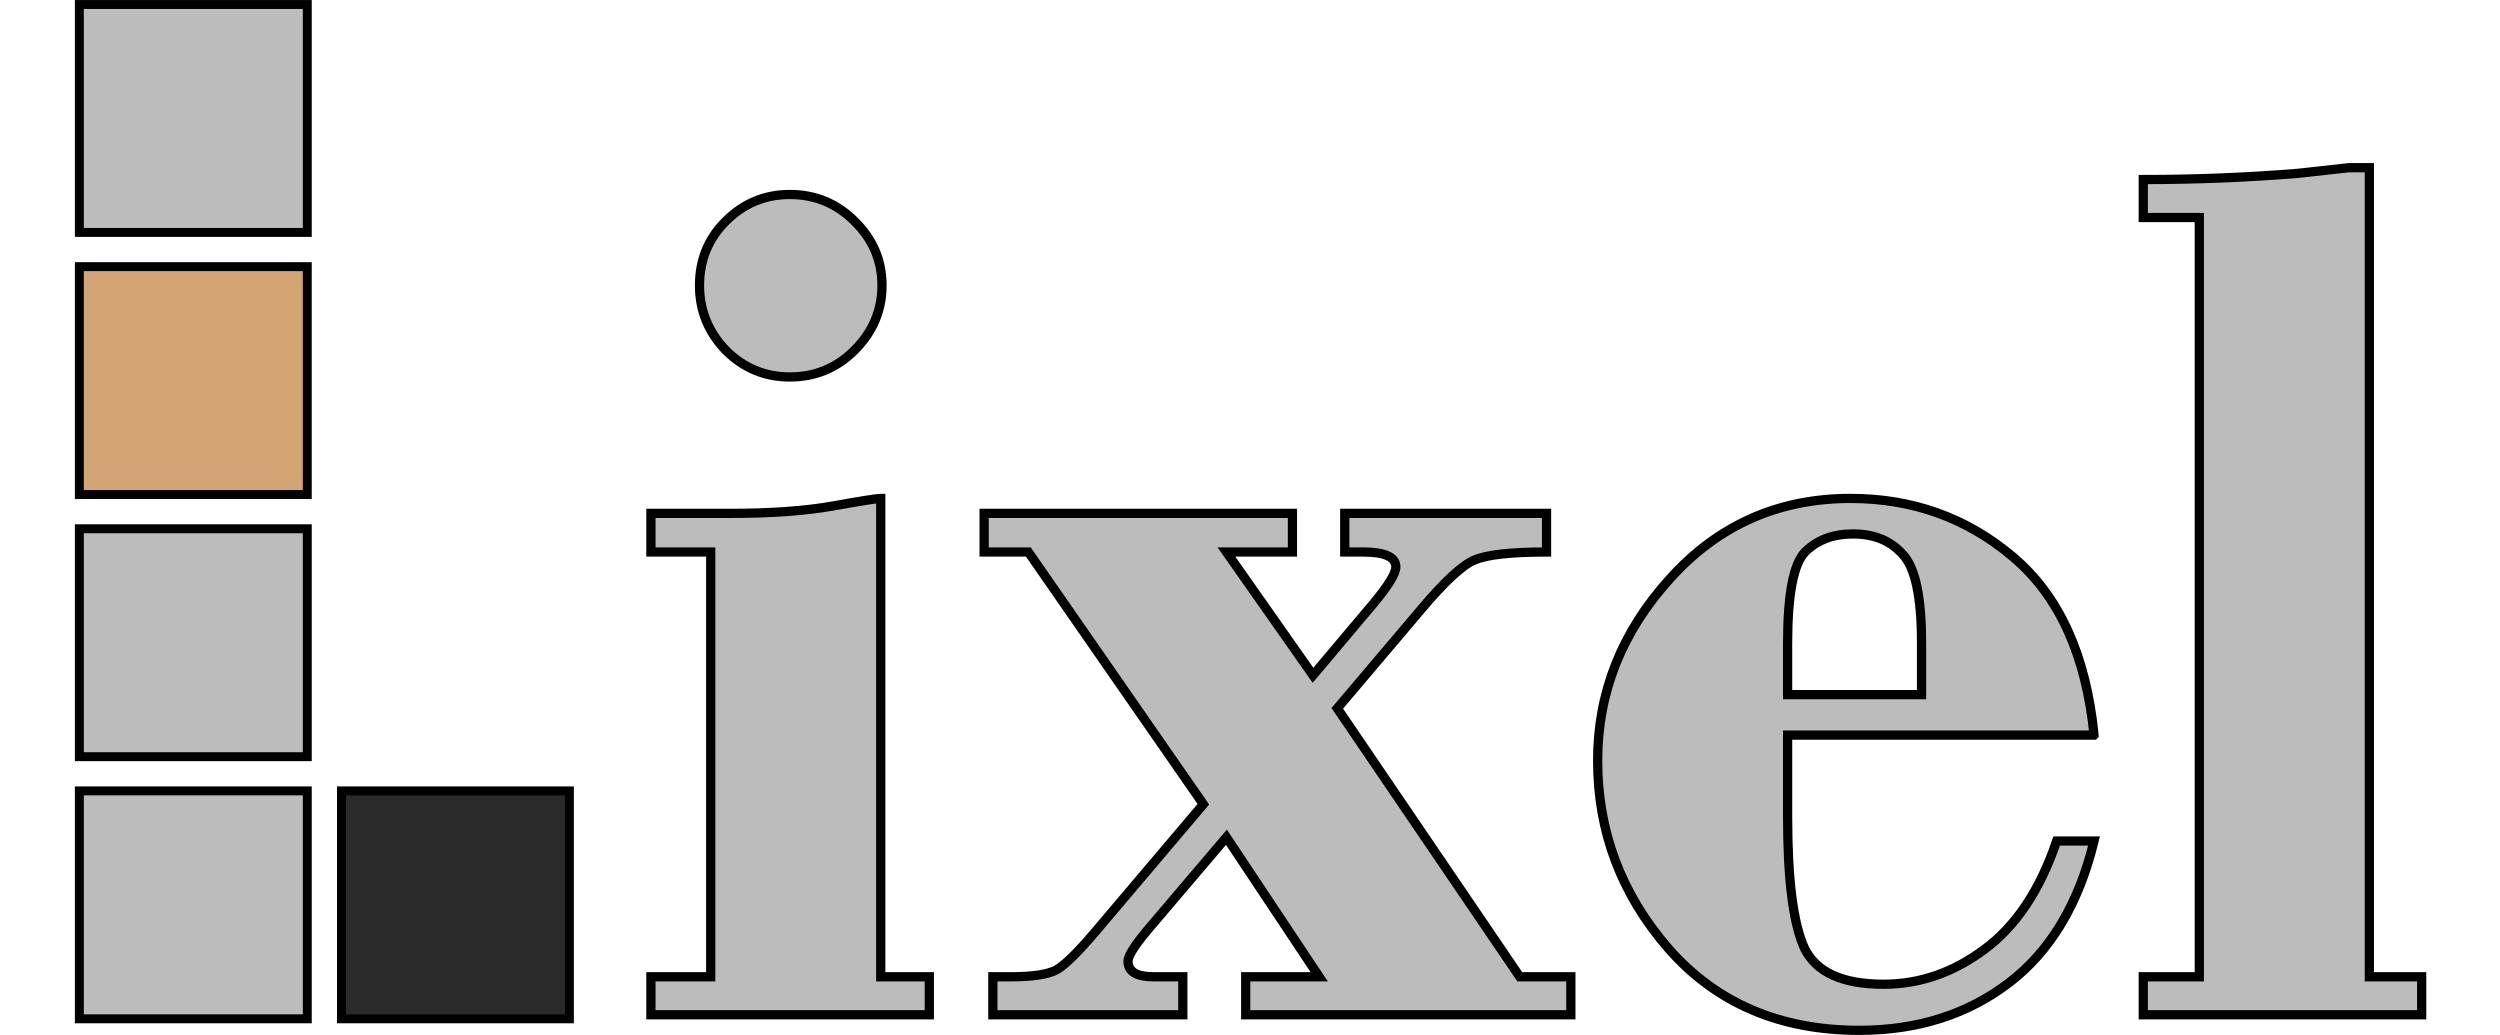
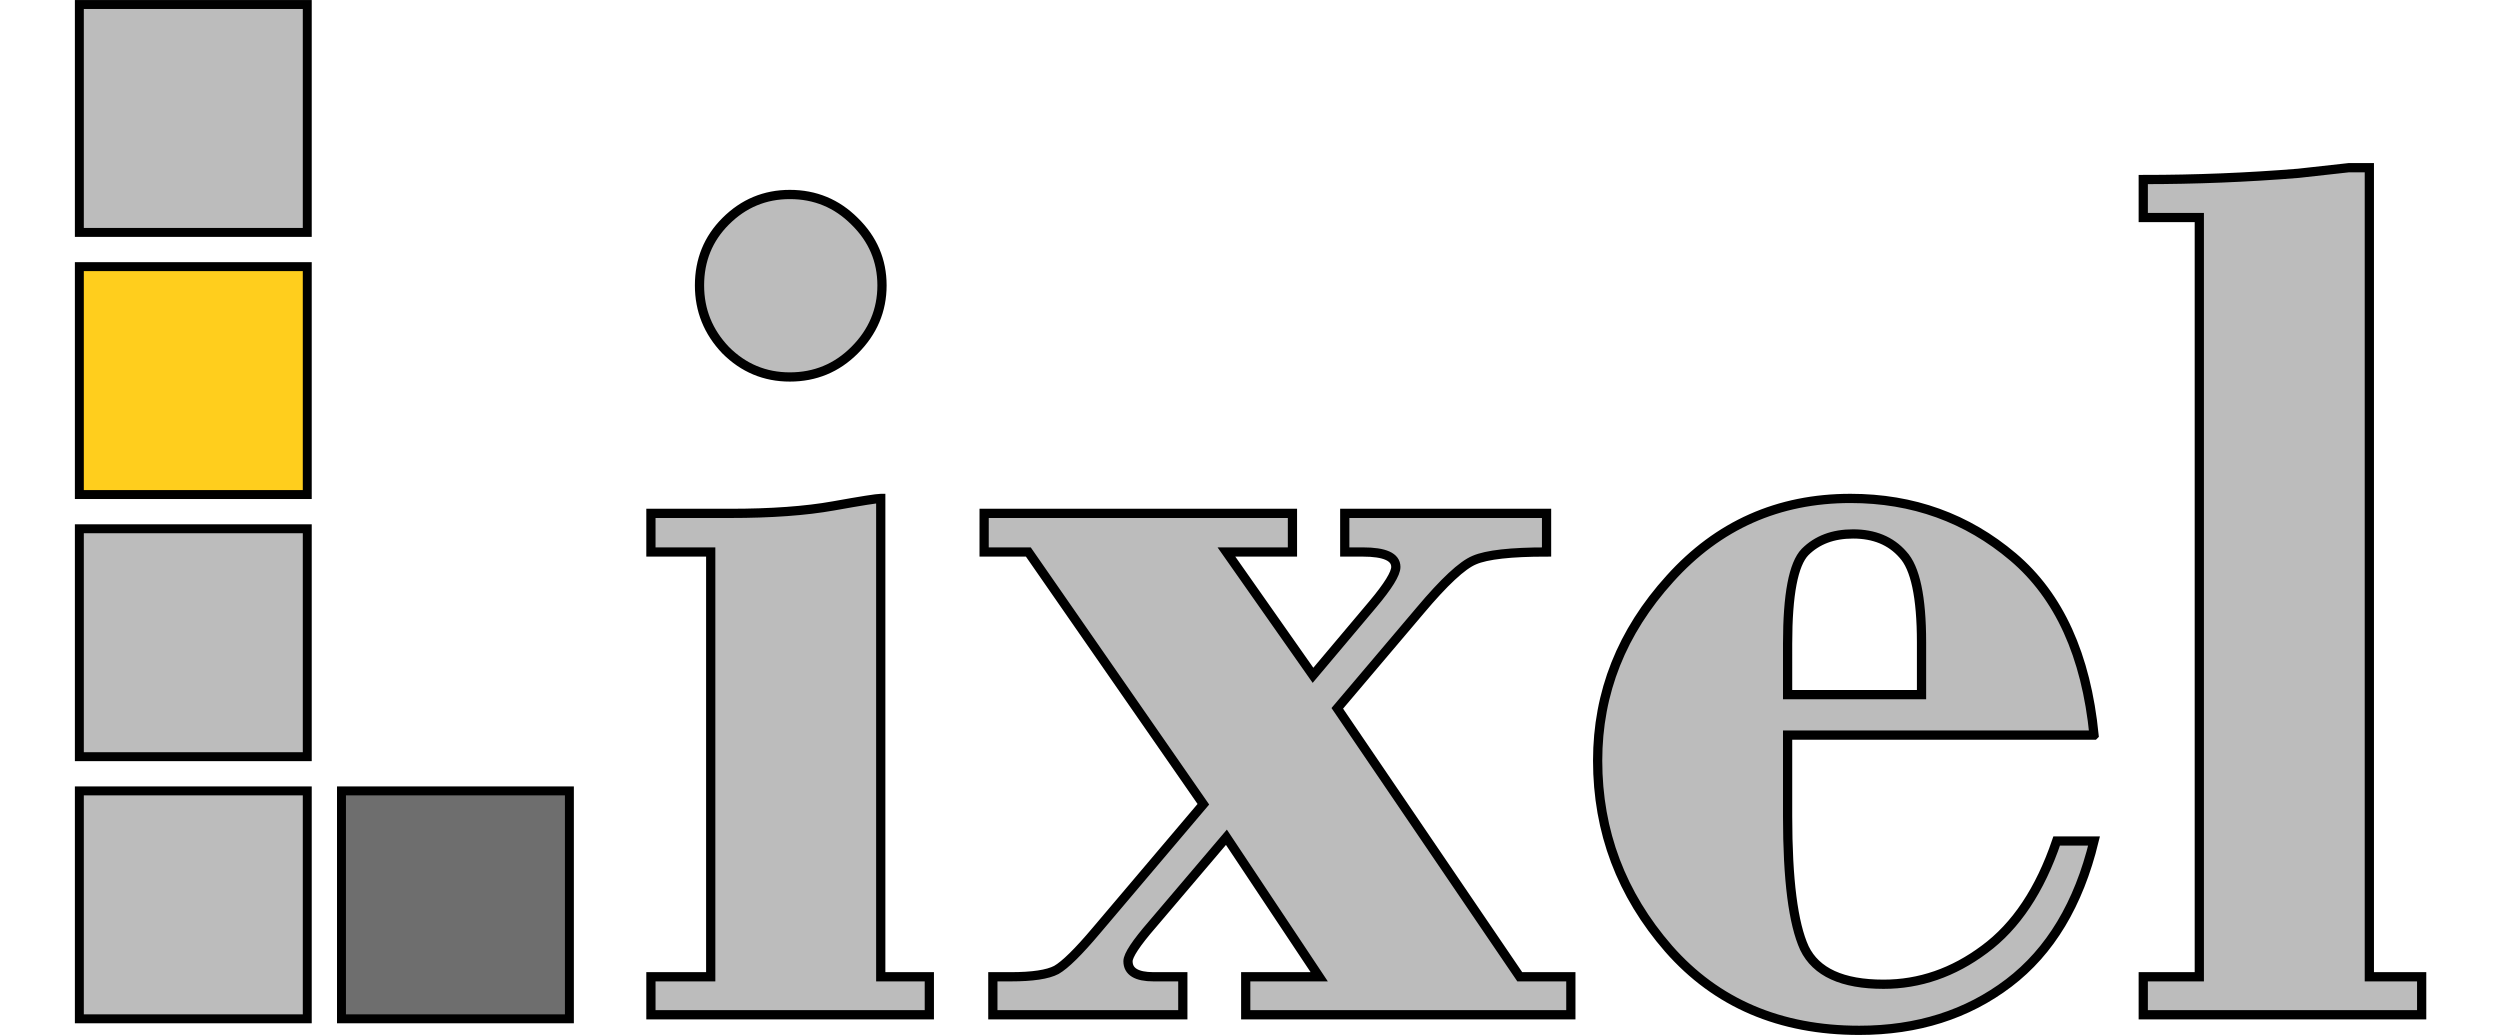
<svg xmlns="http://www.w3.org/2000/svg" width="444.243" height="183.909" viewBox="0 0 444.243 183.909" version="1.1" id="svg6">
  <defs id="defs6" />
-   <rect x="60.68" y="140.54" width="40.50" height="40.50" fill="#cccccc" id="rect4-8-5" style="fill:#2b2b2b;fill-opacity:1;stroke:#000000;stroke-width:1.588;stroke-dasharray:none;stroke-opacity:1" />
+   <rect x="60.68" y="140.54" width="40.50" height="40.50" fill="#cccccc" id="rect4-8-5" style="fill:#6e6e6e;fill-opacity:1;stroke:#000000;stroke-width:1.588;stroke-dasharray:none;stroke-opacity:1" />
  <rect x="14.10" y="93.96" width="40.50" height="40.50" fill="#cccccc" id="rect4-8-2-5" style="fill:#bcbcbc;fill-opacity:1;stroke:#000000;stroke-width:1.588;stroke-dasharray:none;stroke-opacity:1" />
  <rect x="14.10" y="140.54" width="40.50" height="40.50" fill="#cccccc" id="rect4-8-2-5-22" style="fill:#bcbcbc;fill-opacity:1;stroke:#000000;stroke-width:1.588;stroke-dasharray:none;stroke-opacity:1" />
-   <rect x="14.10" y="47.38" width="40.50" height="40.50" fill="#cccccc" id="rect4-8-2-5-1" style="fill:#d4a574;fill-opacity:1;stroke:#000000;stroke-width:1.588;stroke-dasharray:none;stroke-opacity:1" />
+   <rect x="14.10" y="47.38" width="40.50" height="40.50" fill="#cccccc" id="rect4-8-2-5-1" style="fill:#ffce1d;fill-opacity:1;stroke:#000000;stroke-width:1.588;stroke-dasharray:none;stroke-opacity:1" />
  <rect x="14.10" y="0.80" width="40.50" height="40.50" fill="#cccccc" id="rect4-8-2-5-2" style="fill:#bcbcbc;fill-opacity:1;stroke:#000000;stroke-width:1.588;stroke-dasharray:none;stroke-opacity:1" />
  <path transform="translate(-13.1,0)" style="font-weight:bold;font-size:226.667px;font-family:'Bodoni MT';-inkscape-font-specification:'Bodoni MT';fill:#bcbcbc;stroke:#000000;stroke-width:1.641" d="m 137.4,50.718 q 0,-6.751 4.648,-11.4 4.759,-4.759 11.4,-4.759 6.751,0 11.51,4.759 4.87,4.759 4.87,11.4 0,6.641 -4.87,11.51 -4.759,4.759 -11.51,4.759 -6.641,0 -11.4,-4.759 -4.648,-4.87 -4.648,-11.51 z m 32.207,37.852 v 85 h 8.633 v 6.751 h -49.473 v -6.751 h 10.625 V 98.088 h -10.625 v -6.862 h 14.056 q 10.957,0 18.372,-1.328 7.415,-1.328 8.411,-1.328 z m 18.372,2.656 h 54.785 v 6.862 h -11.732 l 15.384,21.914 10.625,-12.617 q 4.095,-4.87 4.095,-6.641 0,-2.656 -5.866,-2.656 h -3.21 v -6.862 h 35.859 v 6.862 q -9.518,0 -12.839,1.439 -3.21,1.328 -9.629,8.965 l -14.72,17.376 32.428,47.702 h 9.076 v 6.751 h -57.774 v -6.751 h 13.06 l -16.491,-24.792 -13.171,15.495 q -4.316,4.98 -4.316,6.53 0,2.767 4.538,2.767 h 5.202 v 6.751 h -33.757 v -6.751 h 3.21 q 5.755,0 8.079,-1.217 2.324,-1.328 7.083,-6.973 l 19.036,-22.467 -31.1,-44.824 h -7.858 z m 197.227,39.401 h -54.453 v 14.388 q 0,16.934 2.988,23.464 3.099,6.419 14.056,6.419 9.629,0 17.93,-6.198 8.411,-6.198 12.839,-19.258 h 6.641 q -4.095,16.823 -15.163,25.234 -11.068,8.411 -26.563,8.411 -21.139,0 -33.867,-14.499 -12.617,-14.499 -12.617,-33.425 0,-18.151 12.839,-32.318 12.839,-14.277 32.096,-14.277 16.602,0 28.887,10.404 12.285,10.404 14.388,31.654 z m -54.453,-7.194 h 23.796 v -9.297 q 0,-12.064 -3.32,-15.605 -3.21,-3.652 -8.854,-3.652 -5.313,0 -8.522,3.21 -3.099,3.21 -3.099,16.27 z M 434.126,29.8 v 143.77 h 9.297 v 6.751 h -49.473 v -6.751 h 9.961 V 38.654 h -9.961 v -6.751 q 13.945,0 27.559,-1.107 l 8.965,-0.996 z" id="text1" aria-label="ixel" />
</svg>
